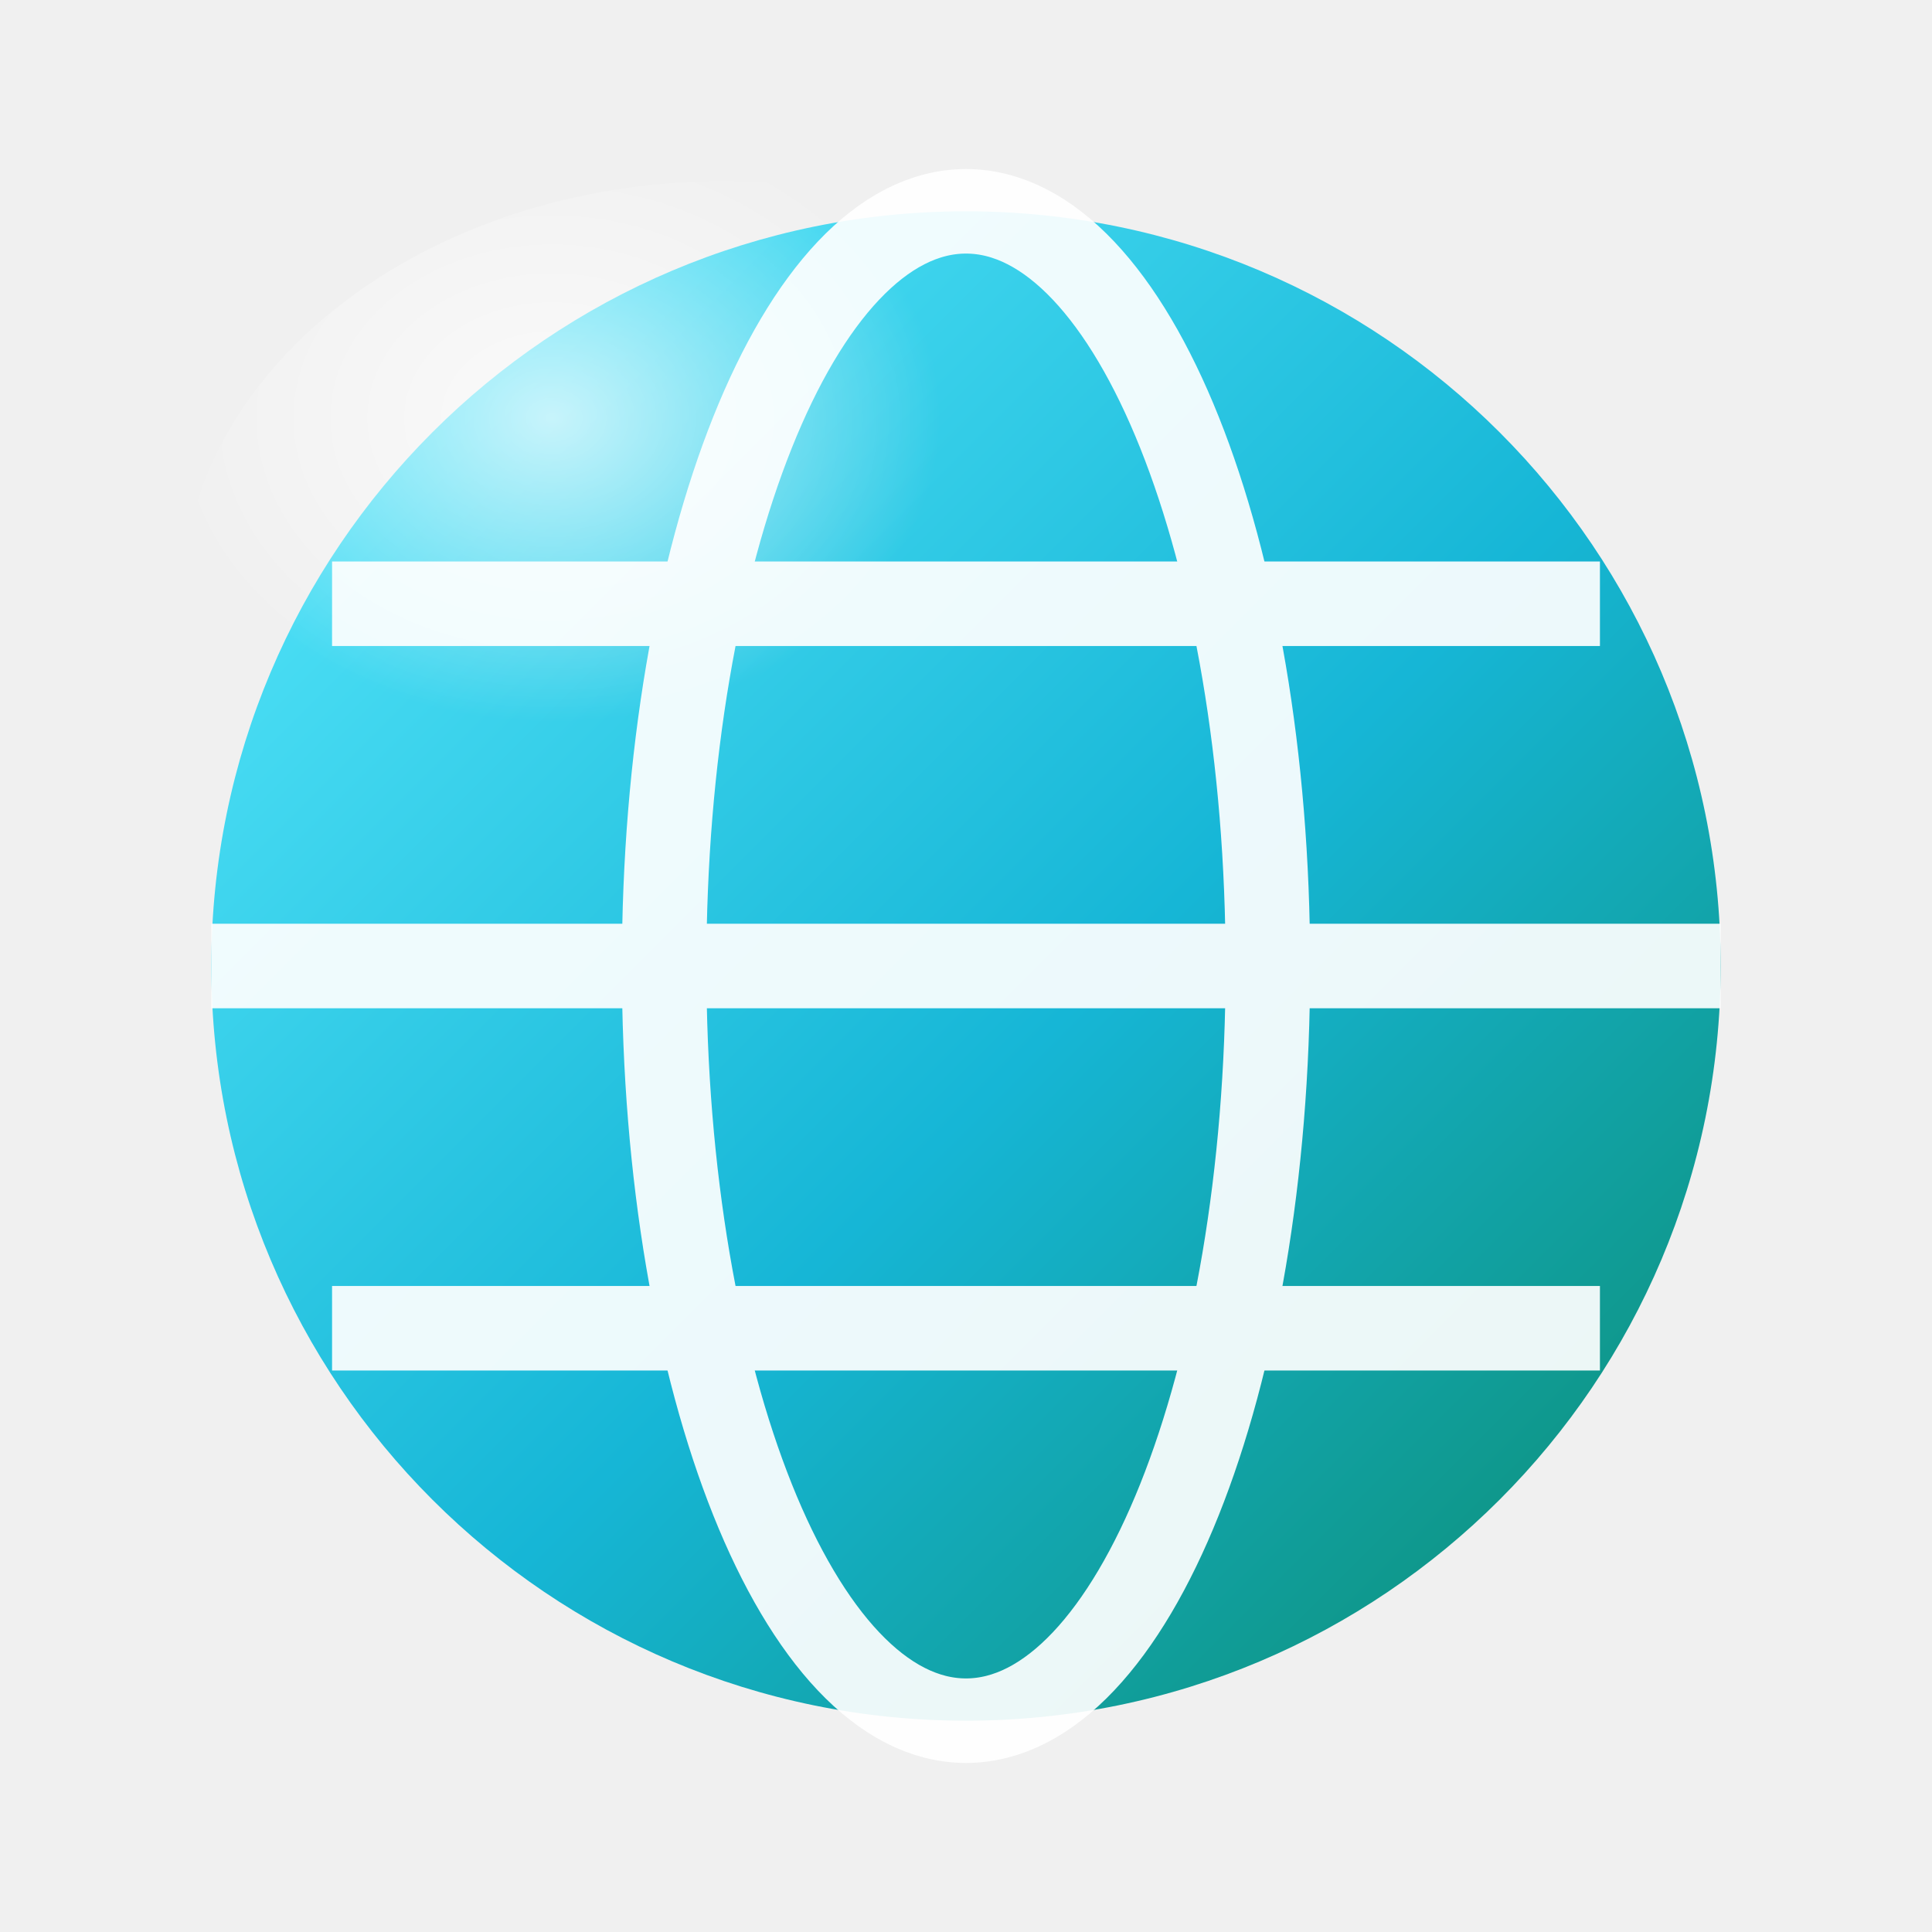
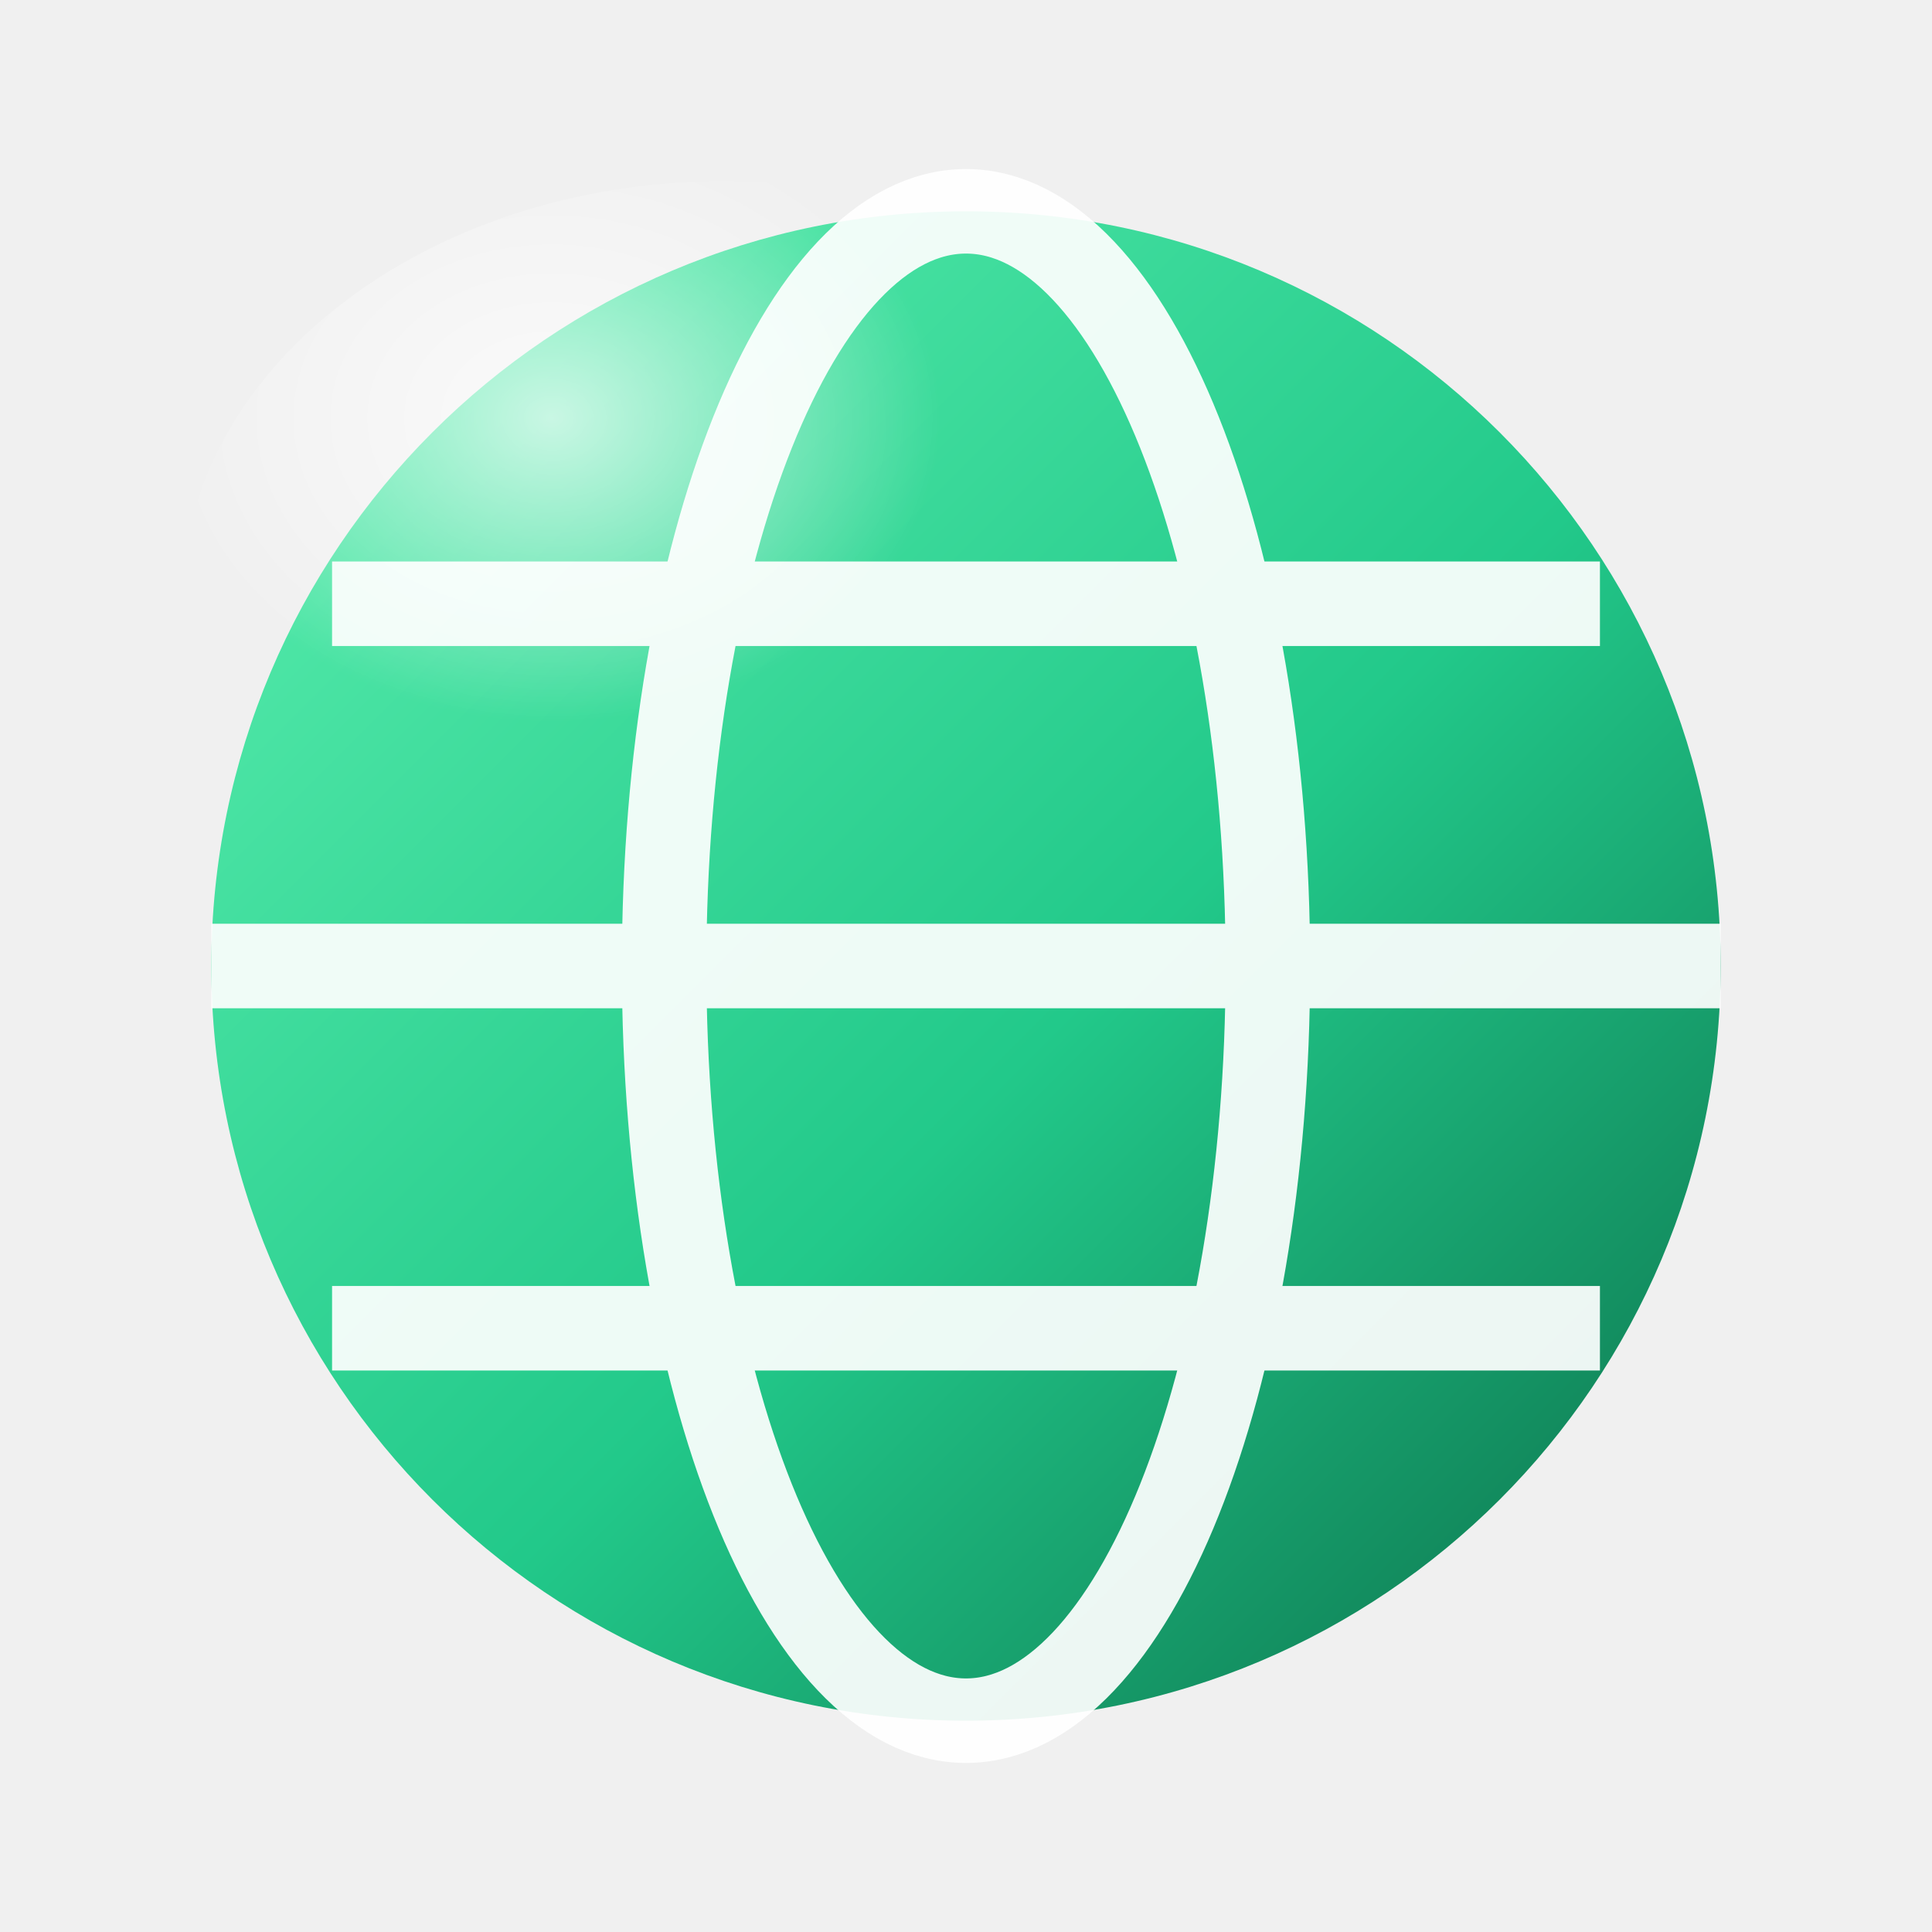
<svg xmlns="http://www.w3.org/2000/svg" viewBox="0 0 32 32" width="32" height="32" role="img" aria-label="Langue">
  <defs>
    <linearGradient id="lg" x1="0" y1="0" x2="1" y2="1">
-       <stop offset="0" stop-color="#5cebff" />
-       <stop offset=".55" stop-color="#16b6d6" />
-       <stop offset="1" stop-color="#0c8a6a" />
+       <stop offset="0" stop-color="#5df0b0" />
+       <stop offset=".55" stop-color="#22c98a" />
+       <stop offset="1" stop-color="#0b6f4a" />
    </linearGradient>
    <radialGradient id="lgl" cx="34%" cy="28%" r="60%">
      <stop offset="0" stop-color="#fff" stop-opacity=".7" />
      <stop offset=".6" stop-color="#fff" stop-opacity="0" />
    </radialGradient>
  </defs>
  <circle cx="16" cy="16" r="12.5" fill="url(#lg)" />
  <g fill="none" stroke="#ffffff" stroke-width="1.4" opacity=".92">
    <ellipse cx="16" cy="16" rx="5" ry="12.5" />
    <line x1="3.5" y1="16" x2="28.5" y2="16" />
    <line x1="5.5" y1="10" x2="26.5" y2="10" />
    <line x1="5.5" y1="22" x2="26.5" y2="22" />
  </g>
  <ellipse cx="12" cy="10" rx="9" ry="7" fill="url(#lgl)" />
</svg>
